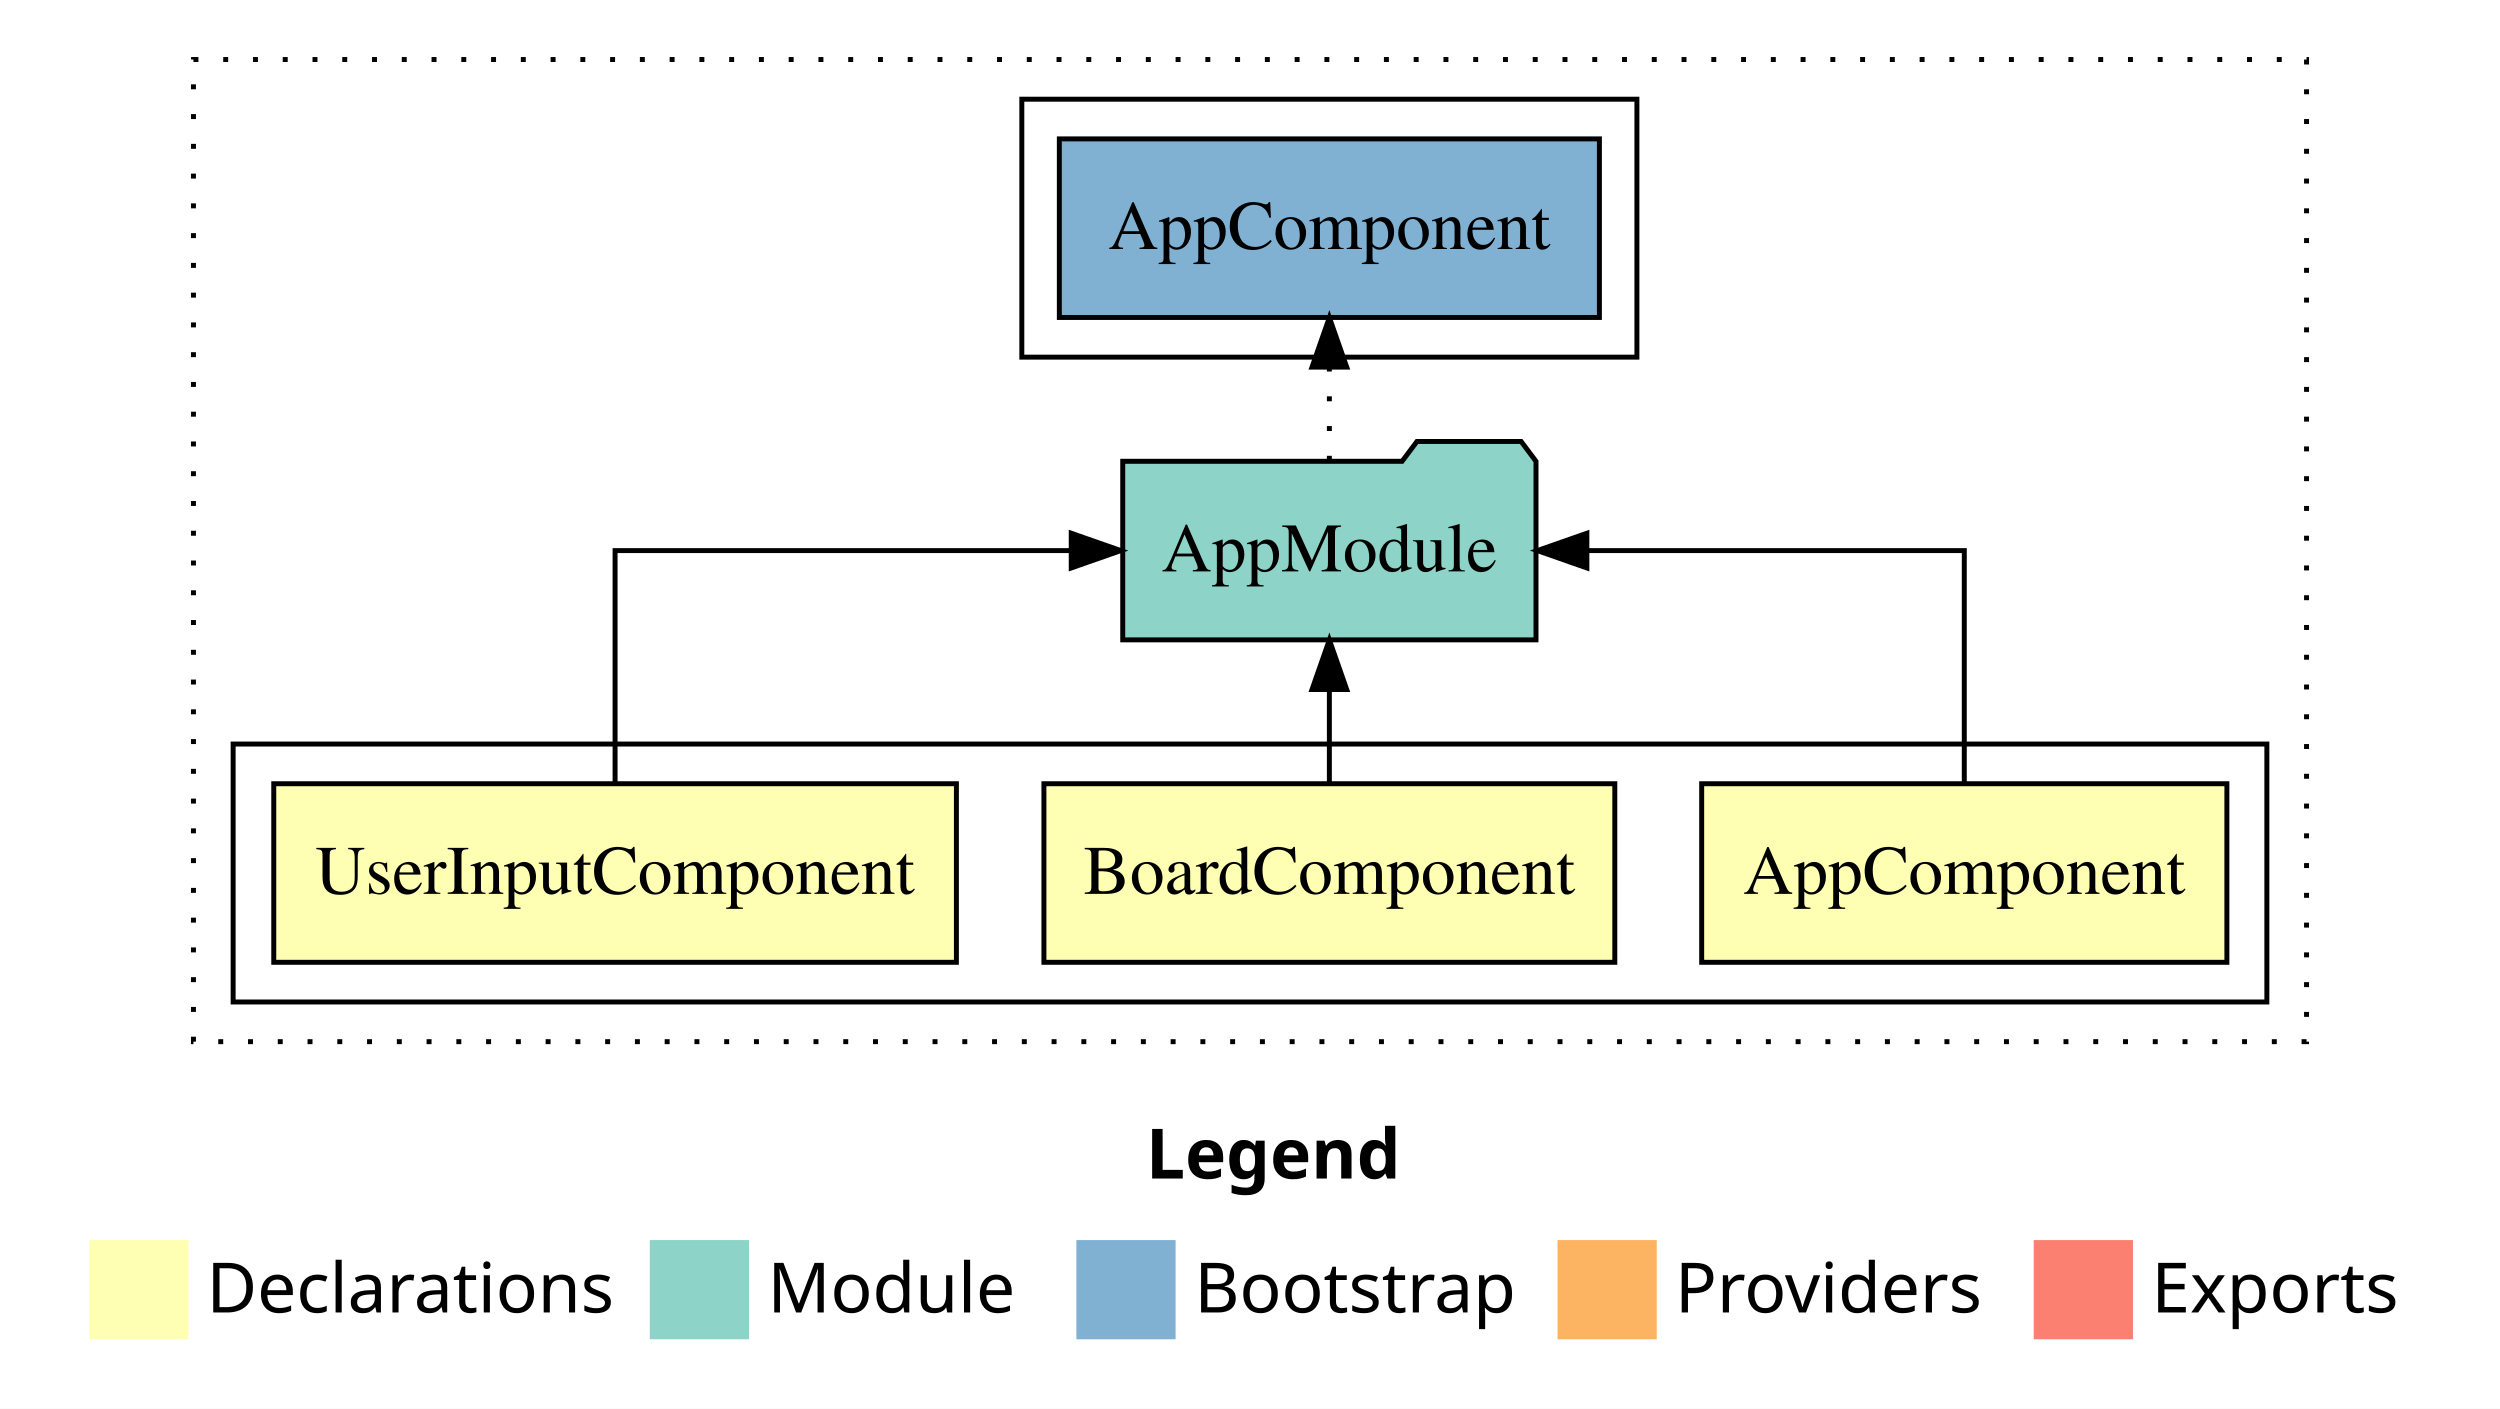
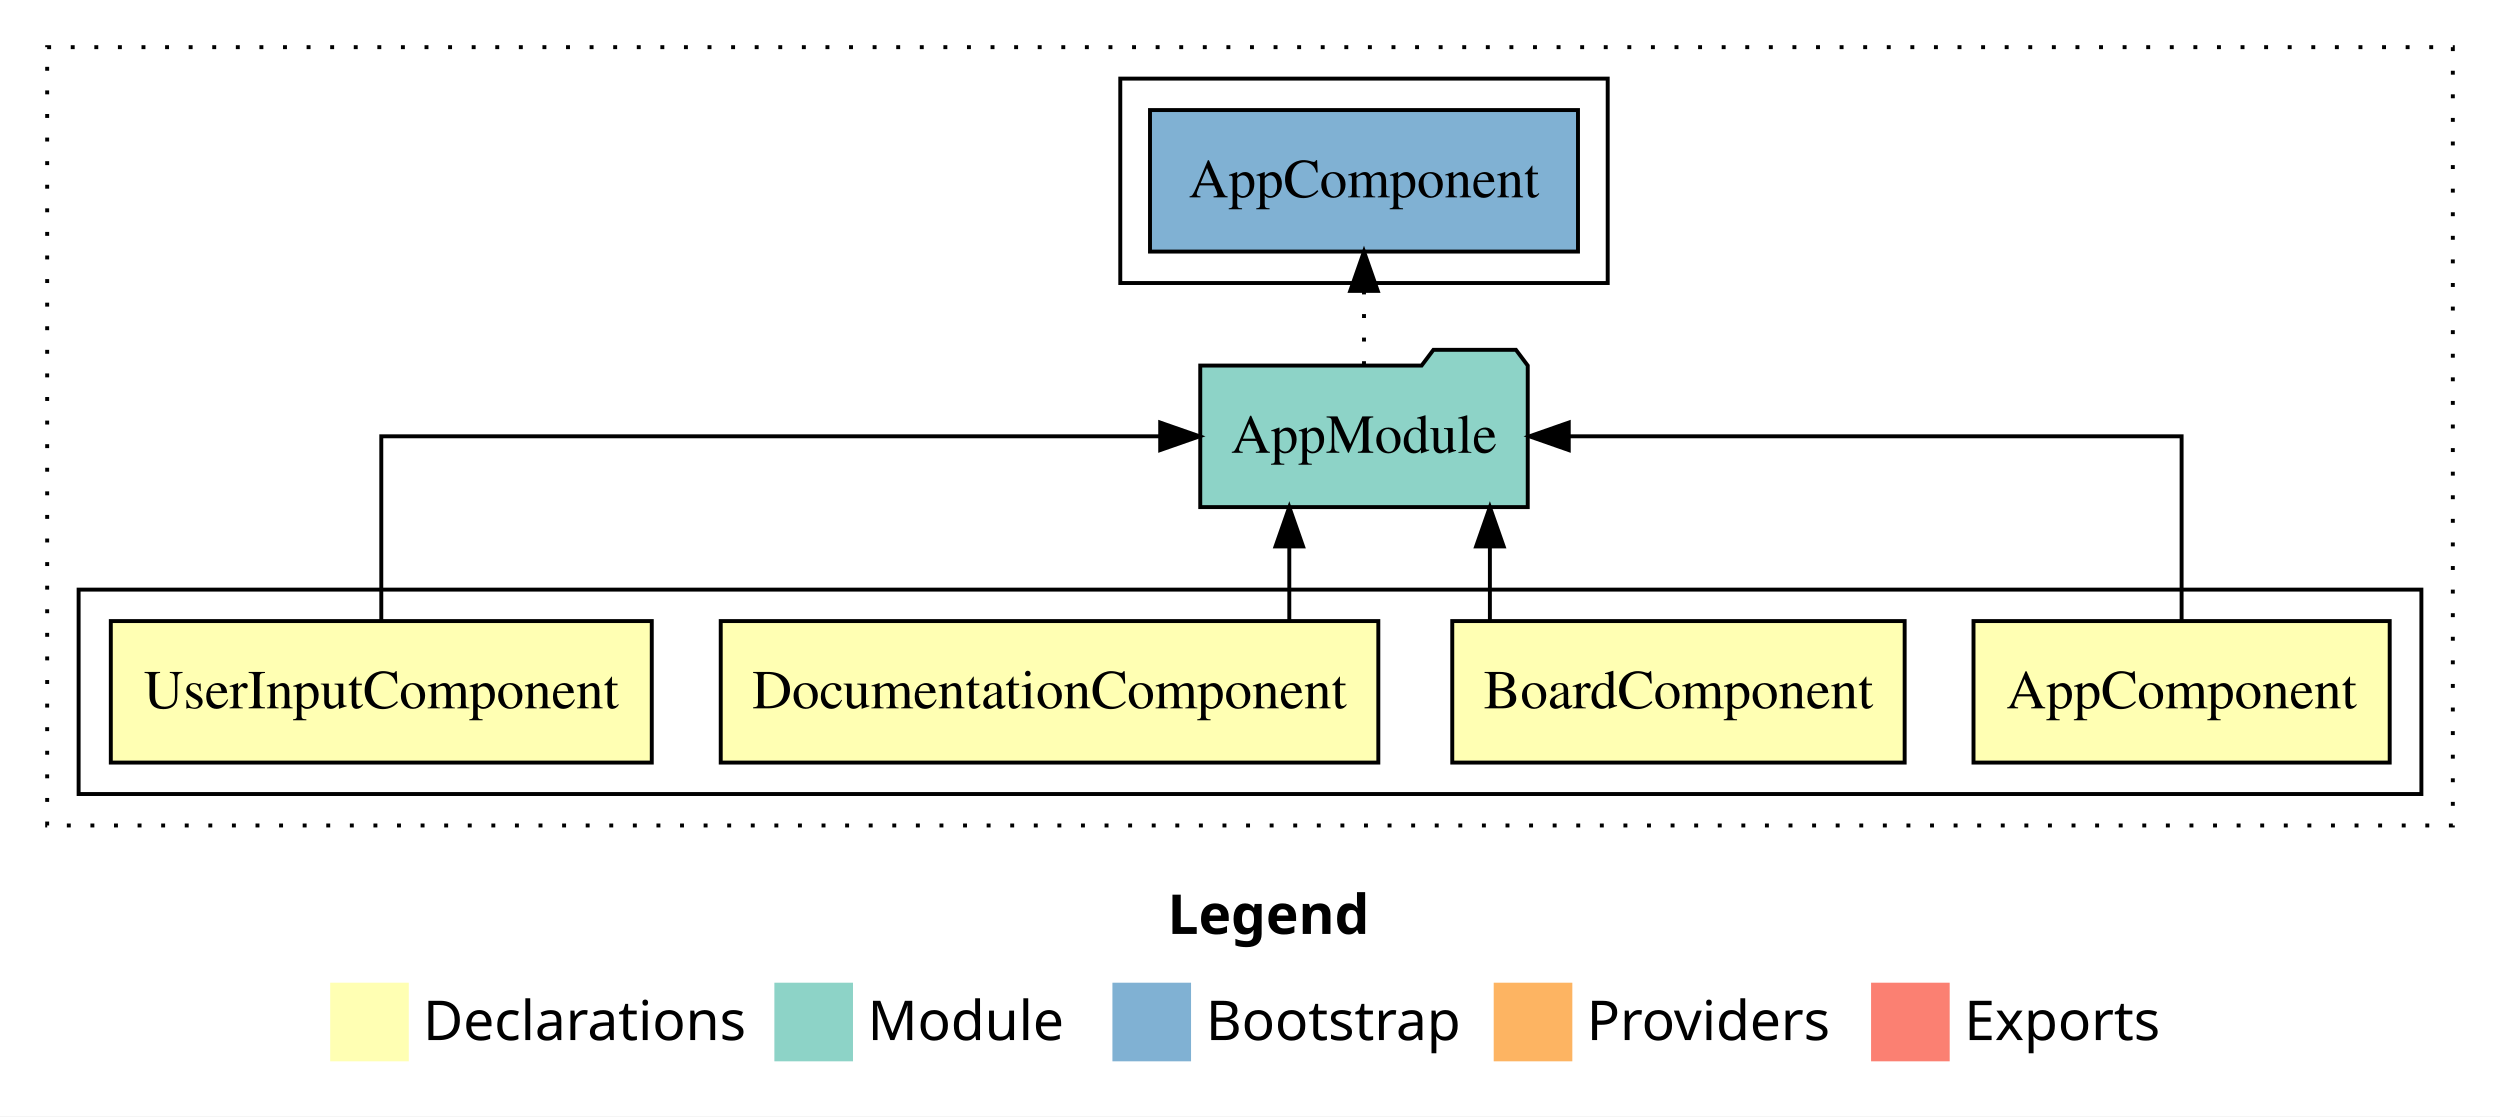
- <svg xmlns="http://www.w3.org/2000/svg" width="504pt" height="284pt" viewBox="0.00 0.00 504.00 284.00">
+ <svg xmlns="http://www.w3.org/2000/svg" width="636pt" height="284pt" viewBox="0.00 0.00 636.00 284.00">
  <g id="graph0" class="graph" transform="scale(1 1) rotate(0) translate(4 280)">
-     <polygon fill="#ffffff" stroke="transparent" points="-4,4 -4,-280 500,-280 500,4 -4,4" />
-     <text text-anchor="start" x="227.009" y="-42.4" font-family="sans-serif" font-weight="bold" font-size="14.00" fill="#000000">Legend</text>
-     <polygon fill="#ffffb3" stroke="transparent" points="14,-10 14,-30 34,-30 34,-10 14,-10" />
-     <text text-anchor="start" x="37.629" y="-15.4" font-family="sans-serif" font-size="14.00" fill="#000000">  Declarations</text>
-     <polygon fill="#8dd3c7" stroke="transparent" points="127,-10 127,-30 147,-30 147,-10 127,-10" />
-     <text text-anchor="start" x="150.725" y="-15.4" font-family="sans-serif" font-size="14.00" fill="#000000">  Module</text>
-     <polygon fill="#80b1d3" stroke="transparent" points="213,-10 213,-30 233,-30 233,-10 213,-10" />
-     <text text-anchor="start" x="236.781" y="-15.4" font-family="sans-serif" font-size="14.00" fill="#000000">  Bootstrap</text>
-     <polygon fill="#fdb462" stroke="transparent" points="310,-10 310,-30 330,-30 330,-10 310,-10" />
-     <text text-anchor="start" x="333.673" y="-15.4" font-family="sans-serif" font-size="14.00" fill="#000000">  Providers</text>
-     <polygon fill="#fb8072" stroke="transparent" points="406,-10 406,-30 426,-30 426,-10 406,-10" />
-     <text text-anchor="start" x="429.726" y="-15.4" font-family="sans-serif" font-size="14.00" fill="#000000">  Exports</text>
+     <polygon fill="#ffffff" stroke="transparent" points="-4,4 -4,-280 632,-280 632,4 -4,4" />
+     <text text-anchor="start" x="293.009" y="-42.4" font-family="sans-serif" font-weight="bold" font-size="14.00" fill="#000000">Legend</text>
+     <polygon fill="#ffffb3" stroke="transparent" points="80,-10 80,-30 100,-30 100,-10 80,-10" />
+     <text text-anchor="start" x="103.629" y="-15.4" font-family="sans-serif" font-size="14.00" fill="#000000">  Declarations</text>
+     <polygon fill="#8dd3c7" stroke="transparent" points="193,-10 193,-30 213,-30 213,-10 193,-10" />
+     <text text-anchor="start" x="216.725" y="-15.4" font-family="sans-serif" font-size="14.00" fill="#000000">  Module</text>
+     <polygon fill="#80b1d3" stroke="transparent" points="279,-10 279,-30 299,-30 299,-10 279,-10" />
+     <text text-anchor="start" x="302.781" y="-15.4" font-family="sans-serif" font-size="14.00" fill="#000000">  Bootstrap</text>
+     <polygon fill="#fdb462" stroke="transparent" points="376,-10 376,-30 396,-30 396,-10 376,-10" />
+     <text text-anchor="start" x="399.673" y="-15.4" font-family="sans-serif" font-size="14.00" fill="#000000">  Providers</text>
+     <polygon fill="#fb8072" stroke="transparent" points="472,-10 472,-30 492,-30 492,-10 472,-10" />
+     <text text-anchor="start" x="495.726" y="-15.4" font-family="sans-serif" font-size="14.00" fill="#000000">  Exports</text>
    <g id="clust1" class="cluster">
-       <polygon fill="none" stroke="#000000" stroke-dasharray="1,5" points="35,-70 35,-268 461,-268 461,-70 35,-70" />
+       <polygon fill="none" stroke="#000000" stroke-dasharray="1,5" points="8,-70 8,-268 620,-268 620,-70 8,-70" />
    </g>
    <g id="clust2" class="cluster">
-       <polygon fill="none" stroke="#000000" points="43,-78 43,-130 453,-130 453,-78 43,-78" />
+       <polygon fill="none" stroke="#000000" points="16,-78 16,-130 612,-130 612,-78 16,-78" />
    </g>
-     <g id="clust8" class="cluster">
-       <polygon fill="none" stroke="#000000" points="202,-208 202,-260 326,-260 326,-208 202,-208" />
+     <g id="clust9" class="cluster">
+       <polygon fill="none" stroke="#000000" points="281,-208 281,-260 405,-260 405,-208 281,-208" />
    </g>
    <g id="node1" class="node">
-       <polygon fill="#ffffb3" stroke="#000000" points="444.94,-122 339.06,-122 339.06,-86 444.94,-86 444.94,-122" />
-       <text text-anchor="middle" x="392" y="-99.8" font-family="Times,serif" font-size="14.00" fill="#000000">AppComponent</text>
+       <polygon fill="#ffffb3" stroke="#000000" points="603.94,-122 498.06,-122 498.06,-86 603.94,-86 603.94,-122" />
+       <text text-anchor="middle" x="551" y="-99.8" font-family="Times,serif" font-size="14.00" fill="#000000">AppComponent</text>
+     </g>
+     <g id="node5" class="node">
+       <polygon fill="#8dd3c7" stroke="#000000" points="384.657,-187 381.657,-191 360.657,-191 357.657,-187 301.343,-187 301.343,-151 384.657,-151 384.657,-187" />
+       <text text-anchor="middle" x="343" y="-164.8" font-family="Times,serif" font-size="14.00" fill="#000000">AppModule</text>
+     </g>
+     <g id="edge1" class="edge">
+       <path fill="none" stroke="#000000" d="M551,-122.106C551,-141.339 551,-169 551,-169 551,-169 395.092,-169 395.092,-169" />
+       <polygon fill="#000000" stroke="#000000" points="395.092,-165.5 385.092,-169 395.092,-172.5 395.092,-165.5" />
+     </g>
+     <g id="node2" class="node">
+       <polygon fill="#ffffb3" stroke="#000000" points="480.545,-122 365.455,-122 365.455,-86 480.545,-86 480.545,-122" />
+       <text text-anchor="middle" x="423" y="-99.8" font-family="Times,serif" font-size="14.00" fill="#000000">BoardComponent</text>
+     </g>
+     <g id="edge2" class="edge">
+       <path fill="none" stroke="#000000" d="M375.028,-122.106C375.028,-122.106 375.028,-140.991 375.028,-140.991" />
+       <polygon fill="#000000" stroke="#000000" points="371.528,-140.991 375.028,-150.991 378.528,-140.991 371.528,-140.991" />
+     </g>
+     <g id="node3" class="node">
+       <polygon fill="#ffffb3" stroke="#000000" points="346.646,-122 179.354,-122 179.354,-86 346.646,-86 346.646,-122" />
+       <text text-anchor="middle" x="263" y="-99.8" font-family="Times,serif" font-size="14.00" fill="#000000">DocumentationComponent</text>
+     </g>
+     <g id="edge3" class="edge">
+       <path fill="none" stroke="#000000" d="M323.997,-122.106C323.997,-122.106 323.997,-140.991 323.997,-140.991" />
+       <polygon fill="#000000" stroke="#000000" points="320.497,-140.991 323.997,-150.991 327.497,-140.991 320.497,-140.991" />
    </g>
    <g id="node4" class="node">
-       <polygon fill="#8dd3c7" stroke="#000000" points="305.657,-187 302.657,-191 281.657,-191 278.657,-187 222.343,-187 222.343,-151 305.657,-151 305.657,-187" />
-       <text text-anchor="middle" x="264" y="-164.8" font-family="Times,serif" font-size="14.00" fill="#000000">AppModule</text>
-     </g>
-     <g id="edge1" class="edge">
-       <path fill="none" stroke="#000000" d="M392,-122.106C392,-141.339 392,-169 392,-169 392,-169 315.912,-169 315.912,-169" />
-       <polygon fill="#000000" stroke="#000000" points="315.912,-165.5 305.912,-169 315.912,-172.5 315.912,-165.5" />
-     </g>
-     <g id="node2" class="node">
-       <polygon fill="#ffffb3" stroke="#000000" points="321.545,-122 206.455,-122 206.455,-86 321.545,-86 321.545,-122" />
-       <text text-anchor="middle" x="264" y="-99.8" font-family="Times,serif" font-size="14.00" fill="#000000">BoardComponent</text>
-     </g>
-     <g id="edge2" class="edge">
-       <path fill="none" stroke="#000000" d="M264,-122.106C264,-122.106 264,-140.991 264,-140.991" />
-       <polygon fill="#000000" stroke="#000000" points="260.5,-140.991 264,-150.991 267.5,-140.991 260.5,-140.991" />
-     </g>
-     <g id="node3" class="node">
-       <polygon fill="#ffffb3" stroke="#000000" points="188.81,-122 51.19,-122 51.19,-86 188.81,-86 188.81,-122" />
-       <text text-anchor="middle" x="120" y="-99.8" font-family="Times,serif" font-size="14.00" fill="#000000">UserInputComponent</text>
-     </g>
-     <g id="edge3" class="edge">
-       <path fill="none" stroke="#000000" d="M120,-122.106C120,-141.339 120,-169 120,-169 120,-169 211.962,-169 211.962,-169" />
-       <polygon fill="#000000" stroke="#000000" points="211.962,-172.5 221.962,-169 211.962,-165.5 211.962,-172.5" />
-     </g>
-     <g id="node5" class="node">
-       <polygon fill="#80b1d3" stroke="#000000" points="318.439,-252 209.561,-252 209.561,-216 318.439,-216 318.439,-252" />
-       <text text-anchor="middle" x="264" y="-229.8" font-family="Times,serif" font-size="14.00" fill="#000000">AppComponent </text>
+       <polygon fill="#ffffb3" stroke="#000000" points="161.81,-122 24.19,-122 24.19,-86 161.81,-86 161.81,-122" />
+       <text text-anchor="middle" x="93" y="-99.8" font-family="Times,serif" font-size="14.00" fill="#000000">UserInputComponent</text>
    </g>
    <g id="edge4" class="edge">
-       <path fill="none" stroke="#000000" stroke-dasharray="1,5" d="M264,-187.106C264,-187.106 264,-205.991 264,-205.991" />
-       <polygon fill="#000000" stroke="#000000" points="260.5,-205.991 264,-215.991 267.5,-205.991 260.5,-205.991" />
+       <path fill="none" stroke="#000000" d="M93,-122.106C93,-141.339 93,-169 93,-169 93,-169 291.156,-169 291.156,-169" />
+       <polygon fill="#000000" stroke="#000000" points="291.156,-172.5 301.156,-169 291.156,-165.5 291.156,-172.5" />
+     </g>
+     <g id="node6" class="node">
+       <polygon fill="#80b1d3" stroke="#000000" points="397.439,-252 288.561,-252 288.561,-216 397.439,-216 397.439,-252" />
+       <text text-anchor="middle" x="343" y="-229.8" font-family="Times,serif" font-size="14.00" fill="#000000">AppComponent </text>
+     </g>
+     <g id="edge5" class="edge">
+       <path fill="none" stroke="#000000" stroke-dasharray="1,5" d="M343,-187.106C343,-187.106 343,-205.991 343,-205.991" />
+       <polygon fill="#000000" stroke="#000000" points="339.5,-205.991 343,-215.991 346.5,-205.991 339.5,-205.991" />
    </g>
  </g>
</svg>
